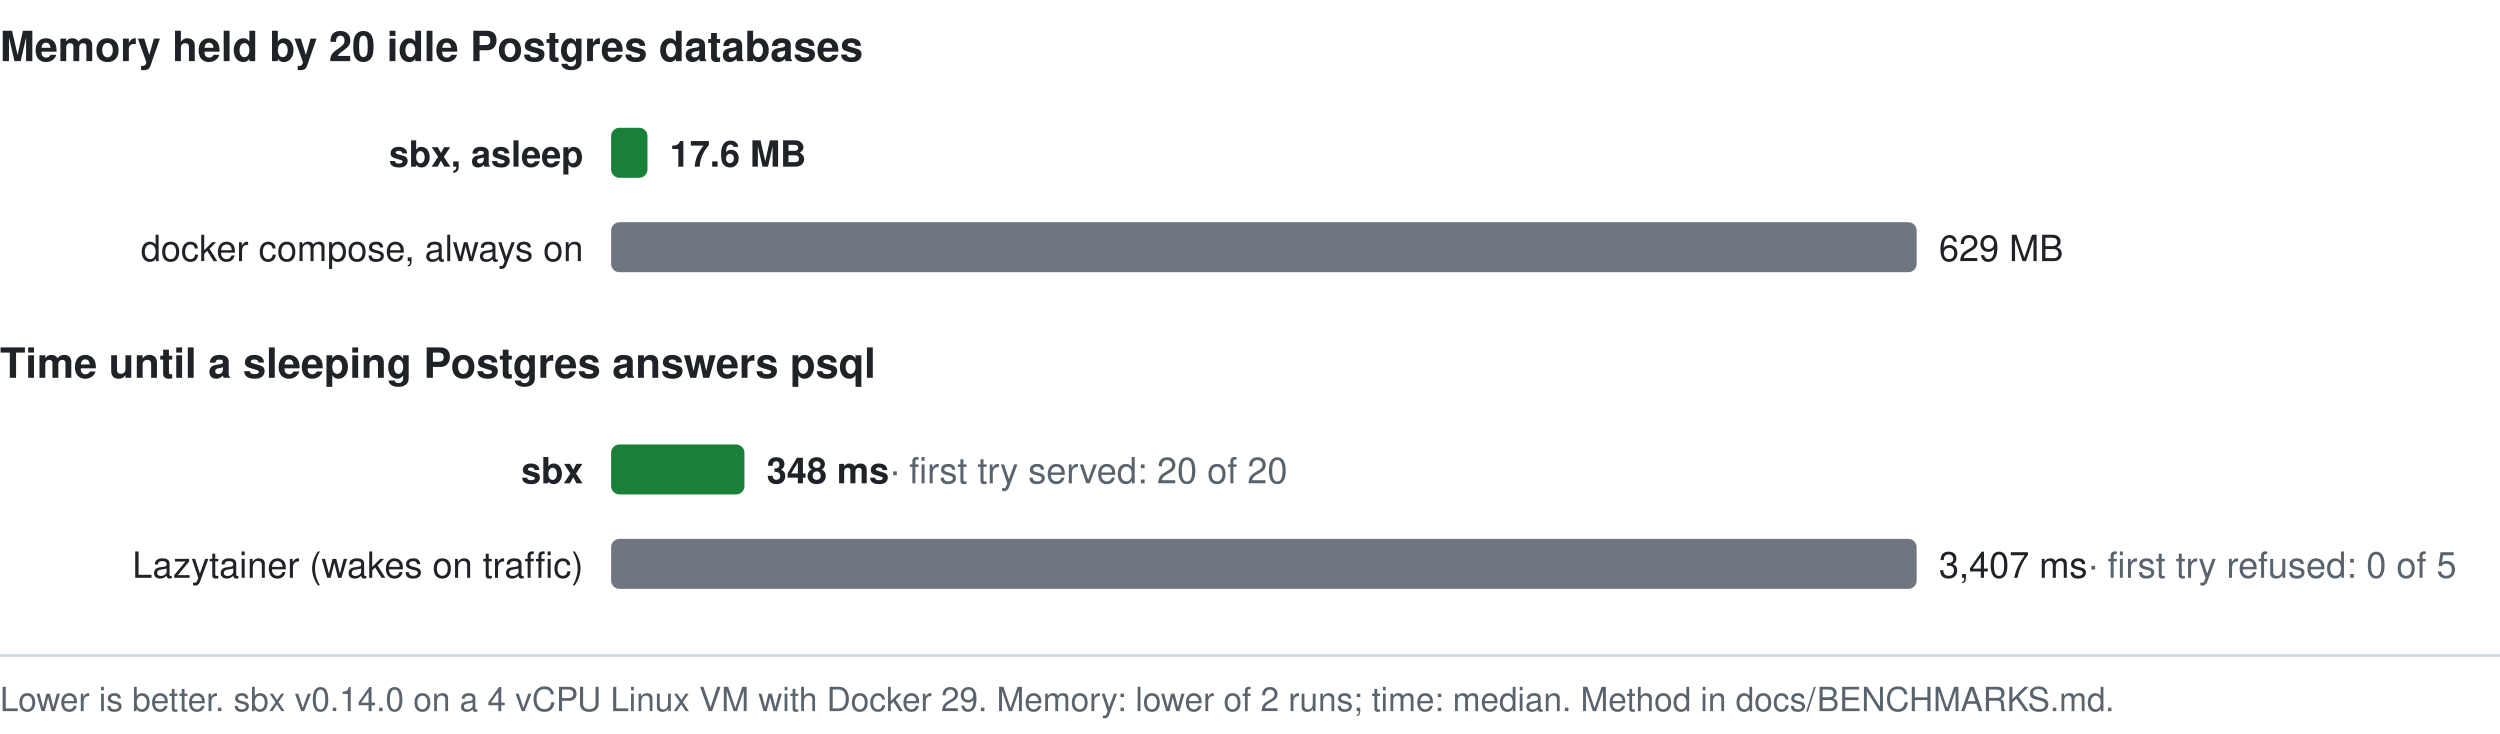
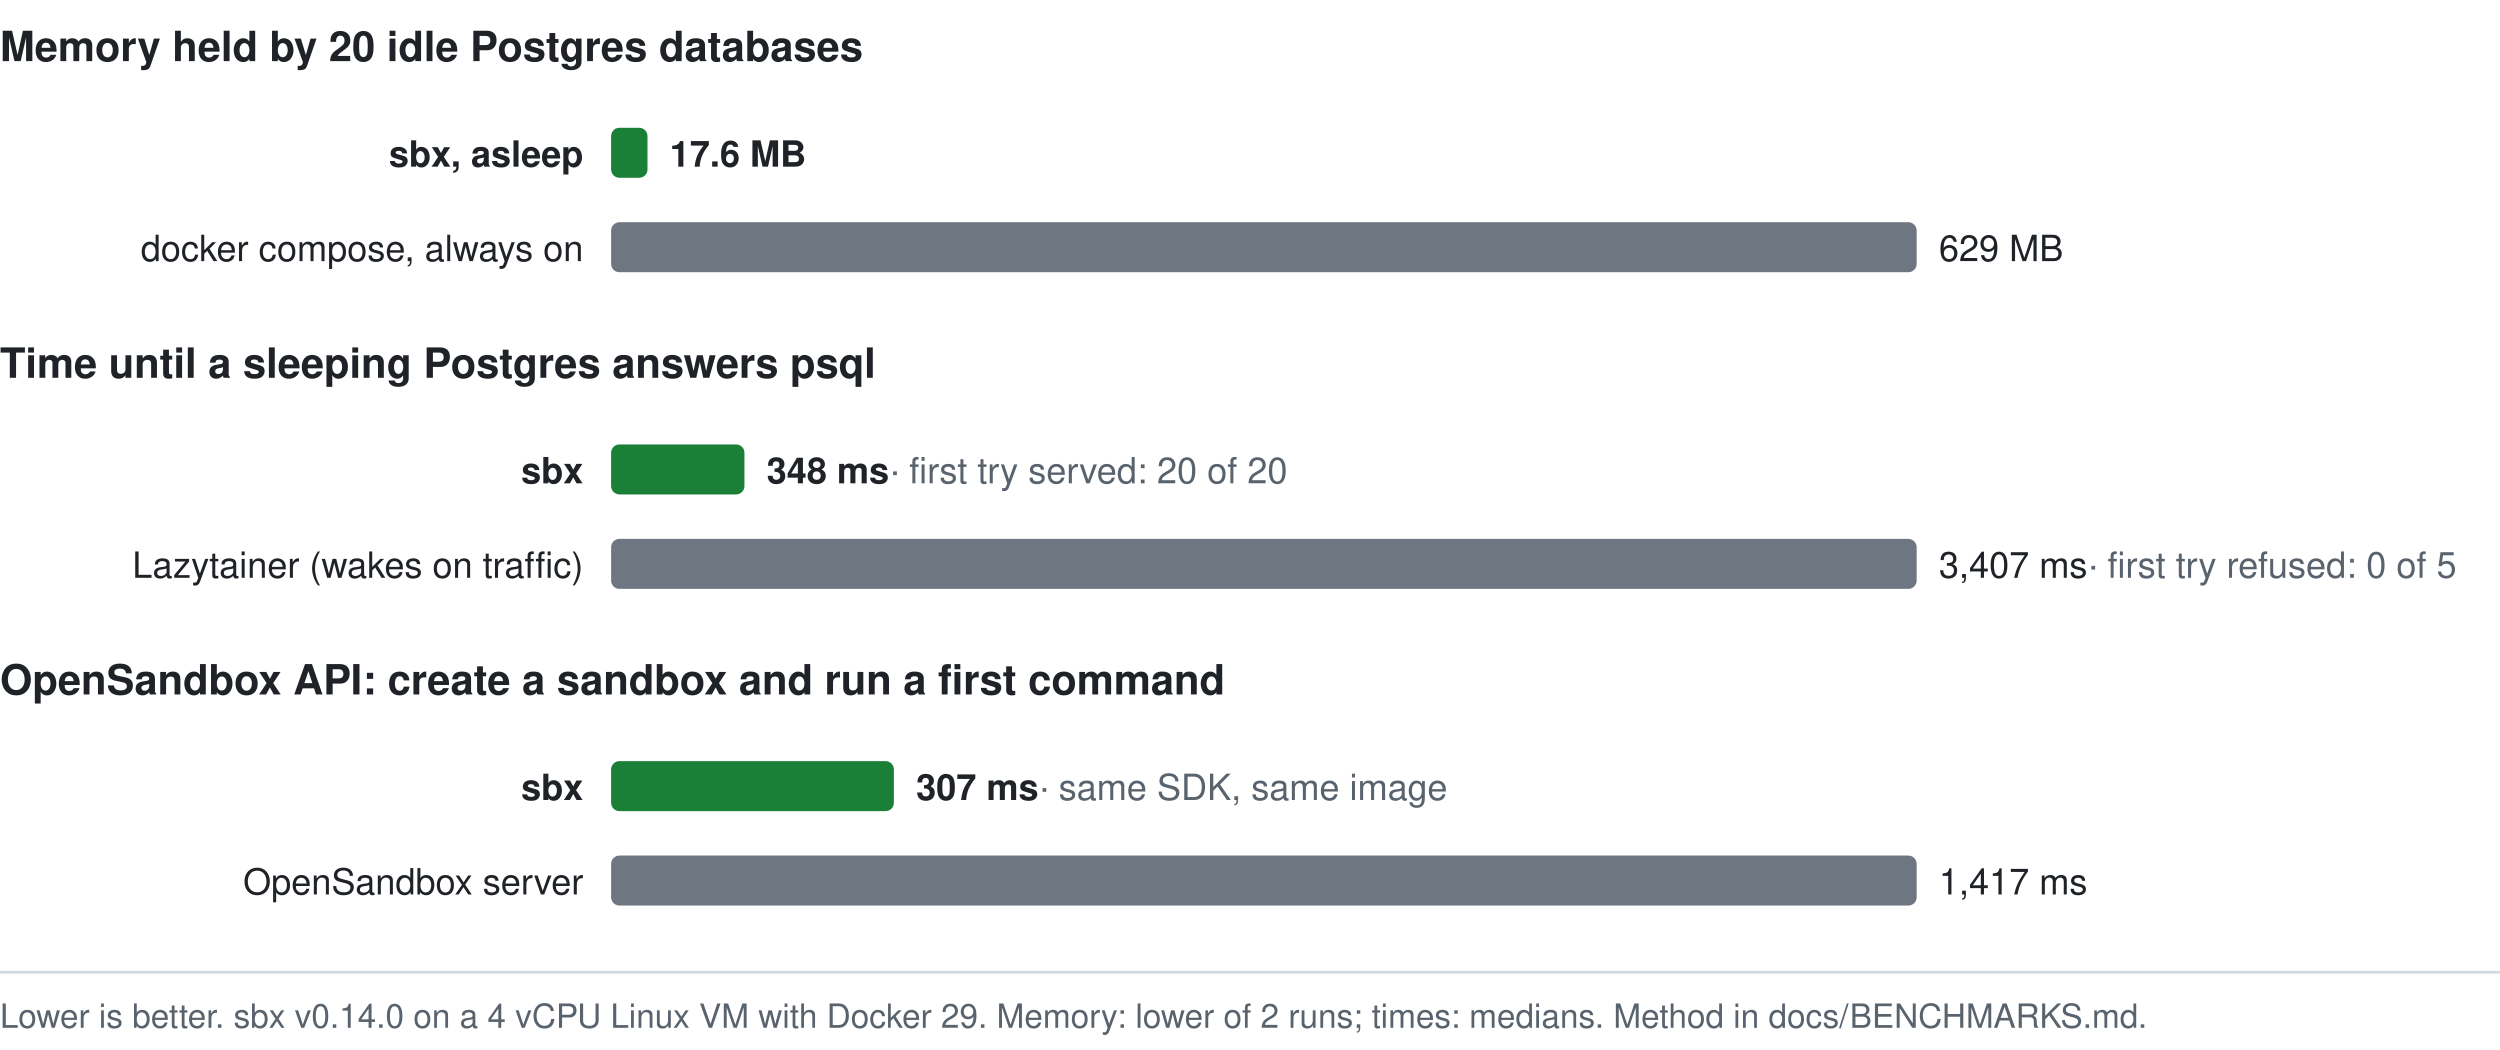
- <svg xmlns="http://www.w3.org/2000/svg" width="900" height="264" viewBox="0 0 900 264" role="img" aria-label="Memory held by 20 idle Postgres databases: sbx, asleep 17.6 MB, docker compose, always on 629 MB; Time until a sleeping Postgres answers psql: sbx 348 ms, Lazytainer (wakes on traffic) 3,407 ms" font-family="-apple-system,BlinkMacSystemFont,'Segoe UI',Helvetica,Arial,sans-serif">
+ <svg xmlns="http://www.w3.org/2000/svg" width="900" height="378" viewBox="0 0 900 378" role="img" aria-label="Memory held by 20 idle Postgres databases: sbx, asleep 17.6 MB, docker compose, always on 629 MB; Time until a sleeping Postgres answers psql: sbx 348 ms, Lazytainer (wakes on traffic) 3,407 ms; OpenSandbox API: create a sandbox and run a first command: sbx 307 ms, OpenSandbox server 1,417 ms" font-family="-apple-system,BlinkMacSystemFont,'Segoe UI',Helvetica,Arial,sans-serif">
  <text x="0" y="22" font-size="15" font-weight="600" fill="#1f2328">Memory held by 20 idle Postgres databases</text>
  <text x="210" y="60.0" font-size="13" text-anchor="end" fill="#1f2328" font-weight="600">sbx, asleep</text>
  <rect x="220" y="46.0" width="13.1" height="18" rx="3" fill="#1a7f37" />
  <text x="241.1" y="60.0" font-size="13" fill="#1f2328" font-weight="600">17.6 MB</text>
  <text x="210" y="94.0" font-size="13" text-anchor="end" fill="#1f2328">docker compose, always on</text>
  <rect x="220" y="80.0" width="470.0" height="18" rx="3" fill="#6e7781" />
  <text x="698.0" y="94.0" font-size="13" fill="#1f2328">629 MB</text>
  <text x="0" y="136" font-size="15" font-weight="600" fill="#1f2328">Time until a sleeping Postgres answers psql</text>
  <text x="210" y="174.0" font-size="13" text-anchor="end" fill="#1f2328" font-weight="600">sbx</text>
  <rect x="220" y="160.0" width="48.0" height="18" rx="3" fill="#1a7f37" />
  <text x="276.0" y="174.0" font-size="13" fill="#1f2328" font-weight="600">348 ms<tspan fill="#59636e" font-weight="400">  ·  first try served: 20 of 20</tspan>
  </text>
  <text x="210" y="208.0" font-size="13" text-anchor="end" fill="#1f2328">Lazytainer (wakes on traffic)</text>
  <rect x="220" y="194.0" width="470.0" height="18" rx="3" fill="#6e7781" />
  <text x="698.0" y="208.0" font-size="13" fill="#1f2328">3,407 ms<tspan fill="#59636e" font-weight="400">  ·  first try refused: 0 of 5</tspan>
  </text>
-   <line x1="0" x2="900" y1="236" y2="236" stroke="#d1d9e0" stroke-width="1" />
-   <text x="0" y="256" font-size="12" fill="#59636e">Lower is better. sbx v0.14.0 on a 4 vCPU Linux VM with Docker 29. Memory: lower of 2 runs; time: median. Method in docs/BENCHMARKS.md.</text>
+   <text x="0" y="250" font-size="15" font-weight="600" fill="#1f2328">OpenSandbox API: create a sandbox and run a first command</text>
+   <text x="210" y="288.0" font-size="13" text-anchor="end" fill="#1f2328" font-weight="600">sbx</text>
+   <rect x="220" y="274.0" width="101.8" height="18" rx="3" fill="#1a7f37" />
+   <text x="329.8" y="288.0" font-size="13" fill="#1f2328" font-weight="600">307 ms<tspan fill="#59636e" font-weight="400">  ·  same SDK, same image</tspan>
+   </text>
+   <text x="210" y="322.0" font-size="13" text-anchor="end" fill="#1f2328">OpenSandbox server</text>
+   <rect x="220" y="308.0" width="470.0" height="18" rx="3" fill="#6e7781" />
+   <text x="698.0" y="322.0" font-size="13" fill="#1f2328">1,417 ms</text>
+   <line x1="0" x2="900" y1="350" y2="350" stroke="#d1d9e0" stroke-width="1" />
+   <text x="0" y="370" font-size="12" fill="#59636e">Lower is better. sbx v0.14.0 on a 4 vCPU Linux VM with Docker 29. Memory: lower of 2 runs; times: medians. Method in docs/BENCHMARKS.md.</text>
</svg>
